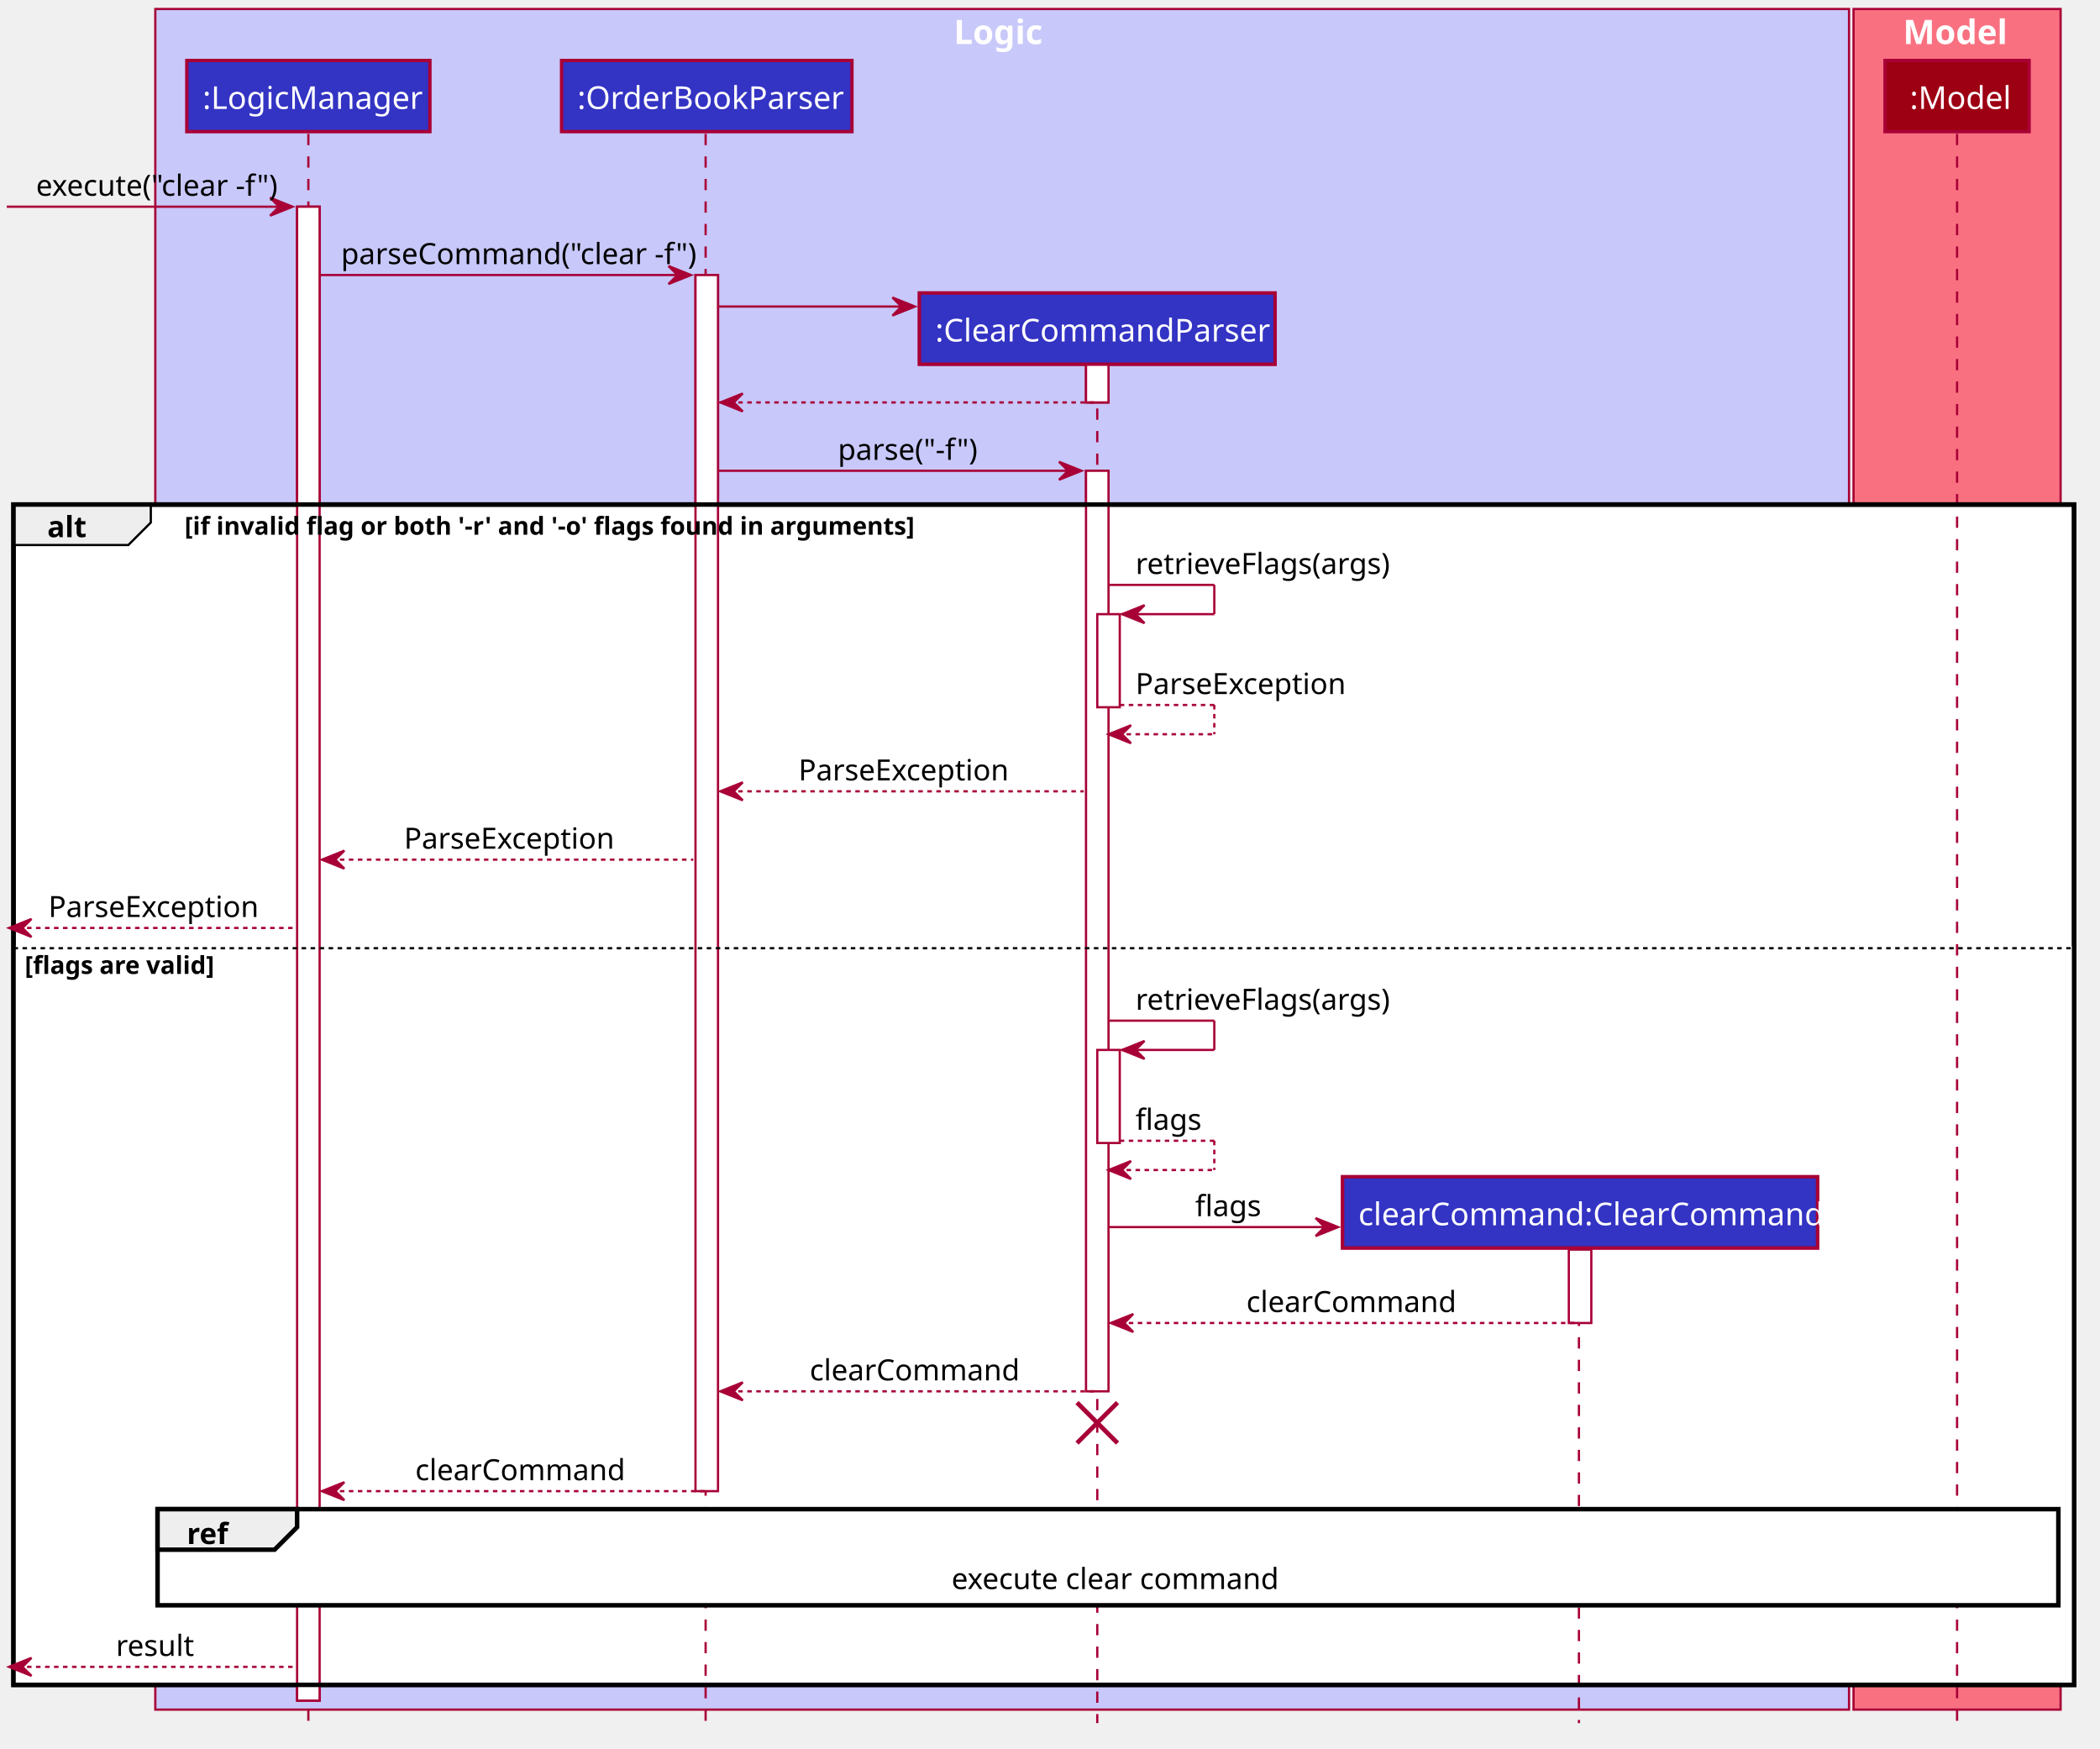
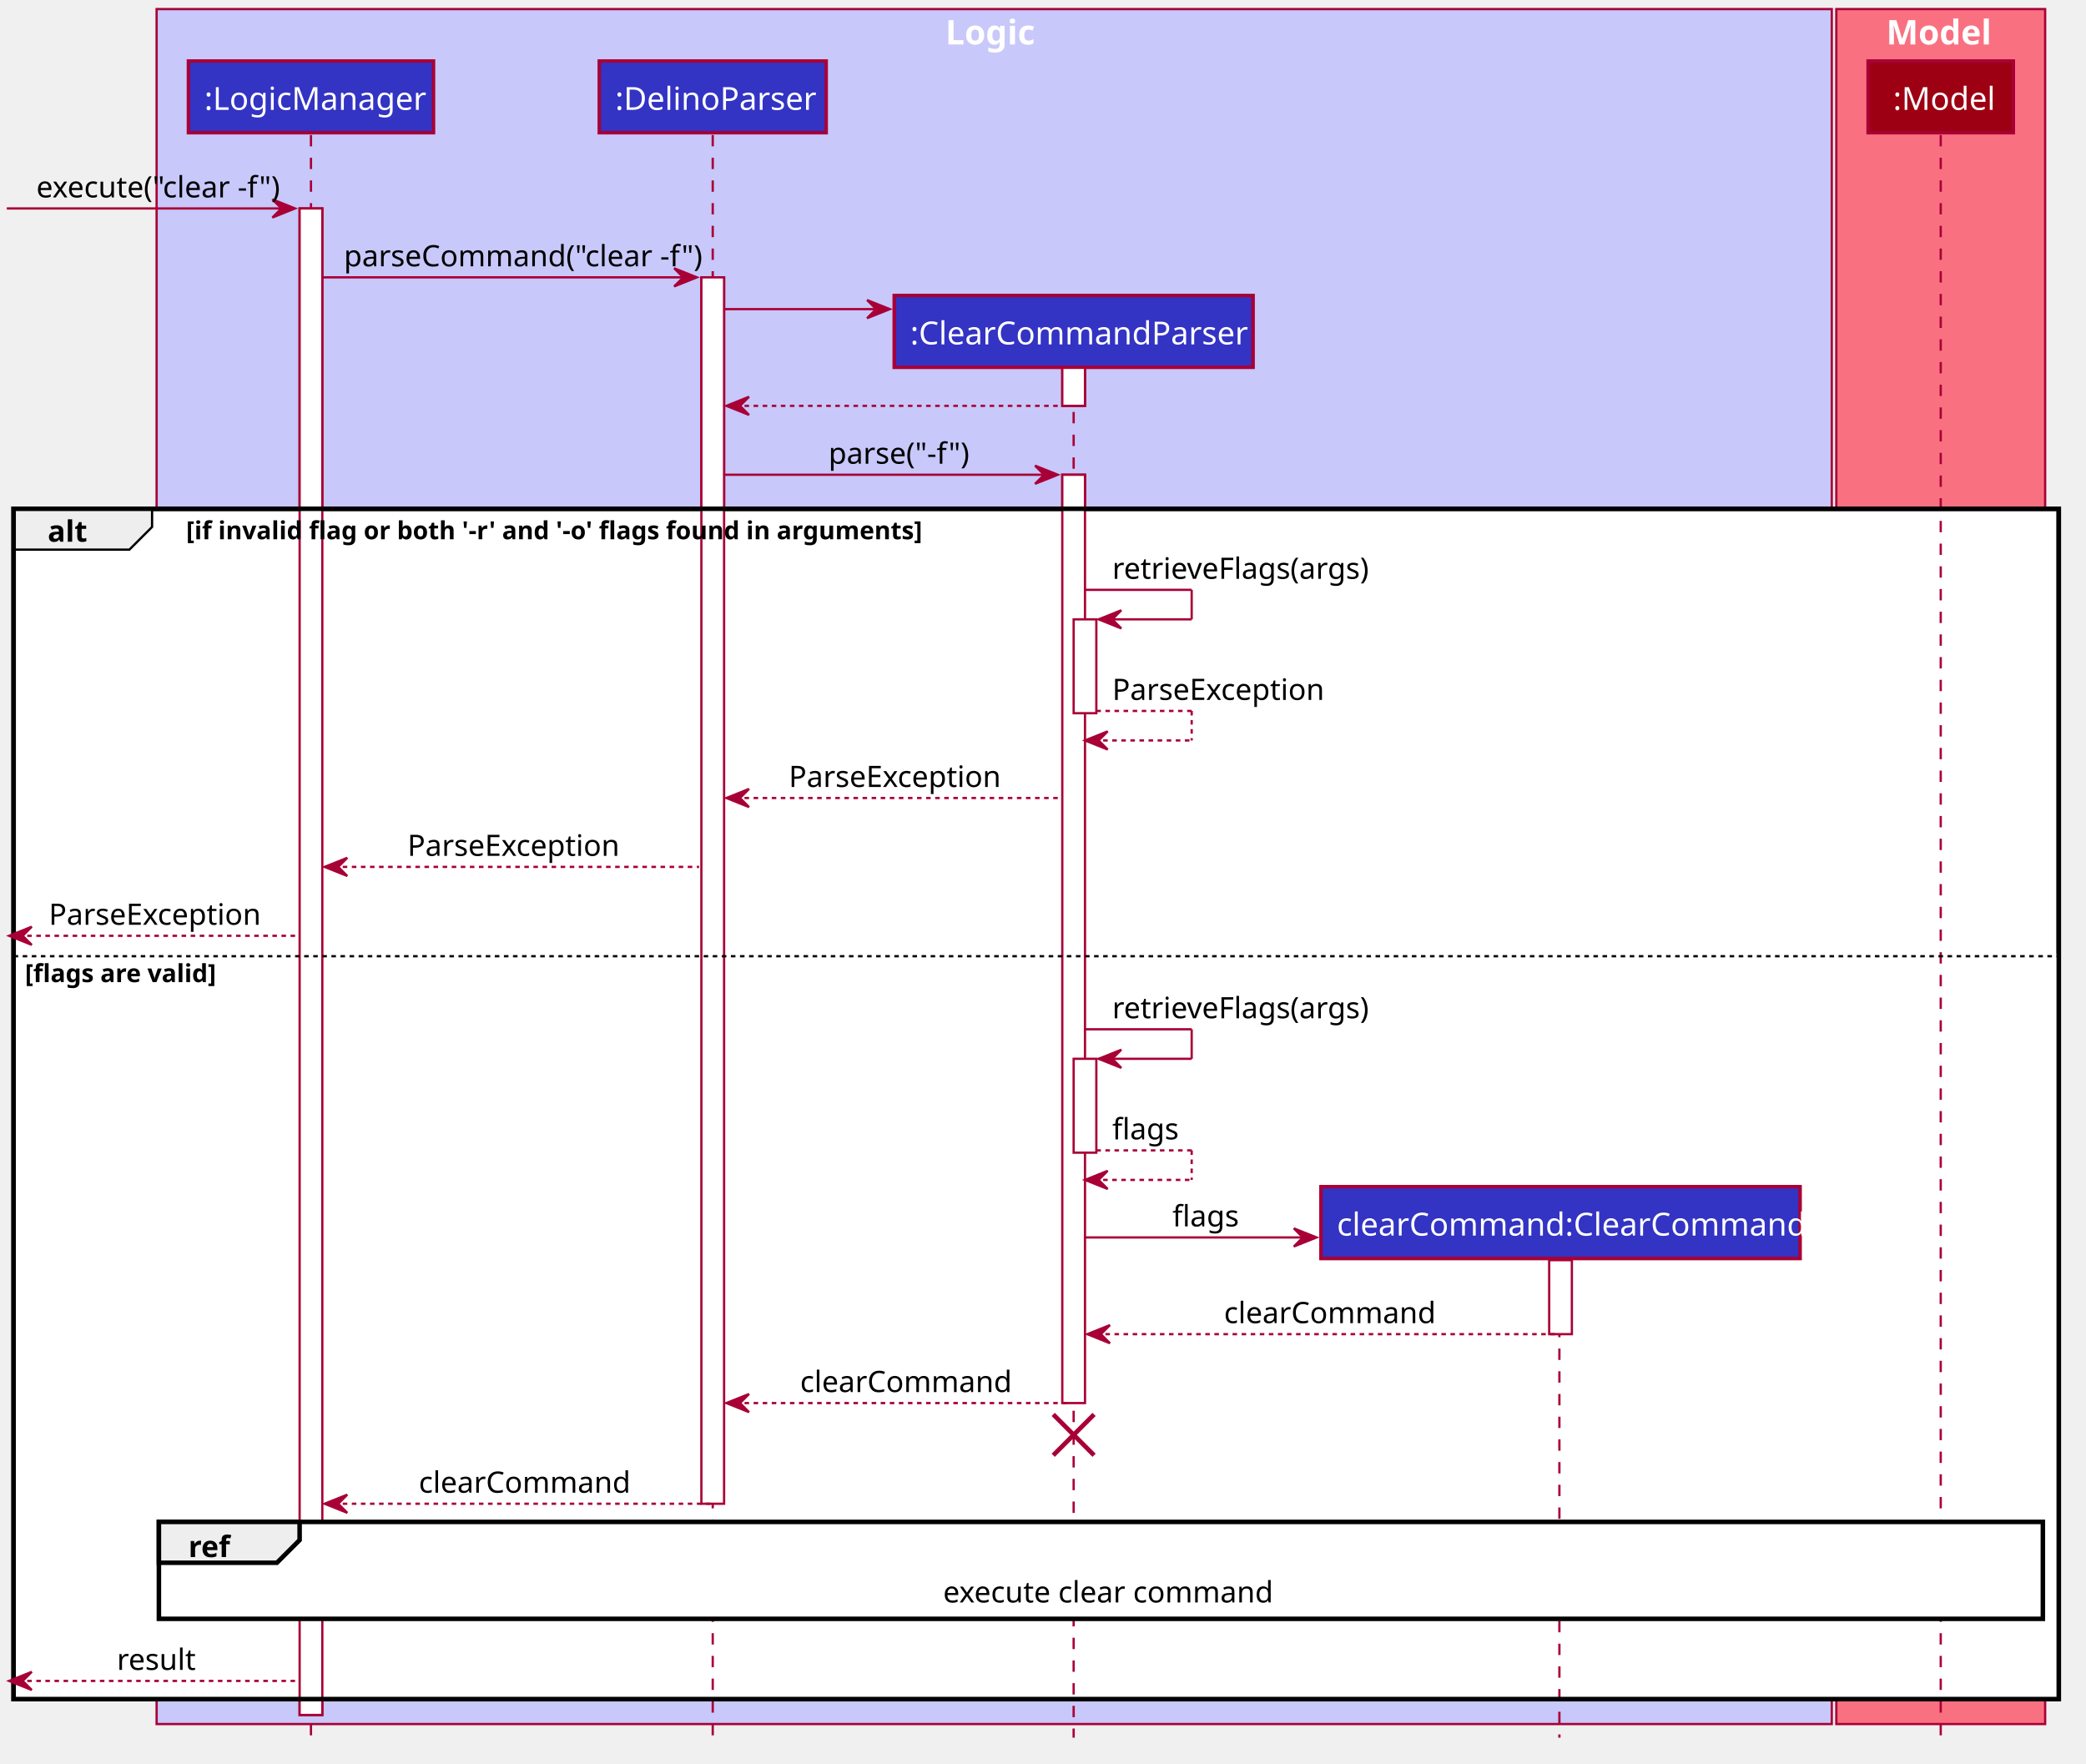
- <svg xmlns="http://www.w3.org/2000/svg" contentScriptType="application/ecmascript" contentStyleType="text/css" height="777px" preserveAspectRatio="none" style="width:933px;height:777px;" version="1.1" viewBox="0 0 933 777" width="933px" zoomAndPan="magnify">
+ <svg xmlns="http://www.w3.org/2000/svg" contentScriptType="application/ecmascript" contentStyleType="text/css" height="777px" preserveAspectRatio="none" style="width:919px;height:777px;" version="1.1" viewBox="0 0 919 777" width="919px" zoomAndPan="magnify">
  <defs />
  <g>
-     <rect fill="#C8C8FA" height="755.508" style="stroke: #A80036; stroke-width: 1.0;" width="752.5" x="69" y="4" />
-     <text fill="#FFFFFF" font-family="sans-serif" font-size="15" font-weight="bold" lengthAdjust="spacingAndGlyphs" textLength="39" x="423.75" y="19.571">Logic</text>
-     <rect fill="#F97181" height="755.508" style="stroke: #A80036; stroke-width: 1.0;" width="92" x="823.5" y="4" />
-     <text fill="#FFFFFF" font-family="sans-serif" font-size="15" font-weight="bold" lengthAdjust="spacingAndGlyphs" textLength="44" x="845.5" y="19.571">Model</text>
+     <rect fill="#C8C8FA" height="755.508" style="stroke: #A80036; stroke-width: 1.0;" width="738" x="69" y="4" />
+     <text fill="#FFFFFF" font-family="sans-serif" font-size="15" font-weight="bold" lengthAdjust="spacingAndGlyphs" textLength="39" x="416.5" y="19.571">Logic</text>
+     <rect fill="#F97181" height="755.508" style="stroke: #A80036; stroke-width: 1.0;" width="92" x="809" y="4" />
+     <text fill="#FFFFFF" font-family="sans-serif" font-size="15" font-weight="bold" lengthAdjust="spacingAndGlyphs" textLength="44" x="831" y="19.571">Model</text>
    <rect fill="#FFFFFF" height="663.68" style="stroke: #A80036; stroke-width: 1.0;" width="10" x="132" y="91.828" />
    <rect fill="#FFFFFF" height="540.273" style="stroke: #A80036; stroke-width: 1.0;" width="10" x="309" y="122.18" />
-     <rect fill="#FFFFFF" height="32.609" style="stroke: #A80036; stroke-width: 1.0;" width="10" x="482.5" y="146.18" />
-     <rect fill="#FFFFFF" height="408.961" style="stroke: #A80036; stroke-width: 1.0;" width="10" x="482.5" y="209.141" />
-     <rect fill="#FFFFFF" height="41.352" style="stroke: #A80036; stroke-width: 1.0;" width="10" x="487.5" y="272.844" />
-     <rect fill="#FFFFFF" height="41.352" style="stroke: #A80036; stroke-width: 1.0;" width="10" x="487.5" y="466.438" />
-     <rect fill="#FFFFFF" height="32.609" style="stroke: #A80036; stroke-width: 1.0;" width="10" x="697" y="555.141" />
-     <rect fill="#3333C4" height="31.609" style="stroke: #A80036; stroke-width: 1.5;" width="158" x="408.5" y="130.18" />
-     <text fill="#FFFFFF" font-family="sans-serif" font-size="14" lengthAdjust="spacingAndGlyphs" textLength="144" x="415.5" y="151.713">:ClearCommandParser</text>
-     <rect fill="#FFFFFF" height="524.367" style="stroke: #000000; stroke-width: 2.0;" width="915.5" x="6" y="224.141" />
-     <rect fill="#FFFFFF" height="328.258" style="stroke: none; stroke-width: 1.0;" width="915.5" x="6" y="420.25" />
-     <rect fill="#3333C4" height="31.609" style="stroke: #A80036; stroke-width: 1.5;" width="211" x="596.5" y="522.789" />
-     <text fill="#FFFFFF" font-family="sans-serif" font-size="14" lengthAdjust="spacingAndGlyphs" textLength="197" x="603.5" y="544.322">clearCommand:ClearCommand</text>
+     <rect fill="#FFFFFF" height="32.609" style="stroke: #A80036; stroke-width: 1.0;" width="10" x="468" y="146.18" />
+     <rect fill="#FFFFFF" height="408.961" style="stroke: #A80036; stroke-width: 1.0;" width="10" x="468" y="209.141" />
+     <rect fill="#FFFFFF" height="41.352" style="stroke: #A80036; stroke-width: 1.0;" width="10" x="473" y="272.844" />
+     <rect fill="#FFFFFF" height="41.352" style="stroke: #A80036; stroke-width: 1.0;" width="10" x="473" y="466.438" />
+     <rect fill="#FFFFFF" height="32.609" style="stroke: #A80036; stroke-width: 1.0;" width="10" x="682.5" y="555.141" />
+     <rect fill="#3333C4" height="31.609" style="stroke: #A80036; stroke-width: 1.5;" width="158" x="394" y="130.18" />
+     <text fill="#FFFFFF" font-family="sans-serif" font-size="14" lengthAdjust="spacingAndGlyphs" textLength="144" x="401" y="151.713">:ClearCommandParser</text>
+     <rect fill="#FFFFFF" height="524.367" style="stroke: #000000; stroke-width: 2.0;" width="901" x="6" y="224.141" />
+     <rect fill="#FFFFFF" height="328.258" style="stroke: none; stroke-width: 1.0;" width="901" x="6" y="420.25" />
+     <rect fill="#3333C4" height="31.609" style="stroke: #A80036; stroke-width: 1.5;" width="211" x="582" y="522.789" />
+     <text fill="#FFFFFF" font-family="sans-serif" font-size="14" lengthAdjust="spacingAndGlyphs" textLength="197" x="589" y="544.322">clearCommand:ClearCommand</text>
    <line style="stroke: #A80036; stroke-width: 1.0; stroke-dasharray: 5.0,5.0;" x1="137" x2="137" y1="59.477" y2="765.508" />
-     <line style="stroke: #A80036; stroke-width: 1.0; stroke-dasharray: 5.0,5.0;" x1="313.5" x2="313.5" y1="59.477" y2="765.508" />
-     <line style="stroke: #A80036; stroke-width: 1.0; stroke-dasharray: 5.0,5.0;" x1="487.5" x2="487.5" y1="161.484" y2="765.508" />
-     <line style="stroke: #A80036; stroke-width: 1.0; stroke-dasharray: 5.0,5.0;" x1="701.5" x2="701.5" y1="554.094" y2="765.508" />
-     <line style="stroke: #A80036; stroke-width: 1.0; stroke-dasharray: 5.0,5.0;" x1="869.5" x2="869.5" y1="59.477" y2="765.508" />
+     <line style="stroke: #A80036; stroke-width: 1.0; stroke-dasharray: 5.0,5.0;" x1="314" x2="314" y1="59.477" y2="765.508" />
+     <line style="stroke: #A80036; stroke-width: 1.0; stroke-dasharray: 5.0,5.0;" x1="473" x2="473" y1="161.484" y2="765.508" />
+     <line style="stroke: #A80036; stroke-width: 1.0; stroke-dasharray: 5.0,5.0;" x1="687" x2="687" y1="554.094" y2="765.508" />
+     <line style="stroke: #A80036; stroke-width: 1.0; stroke-dasharray: 5.0,5.0;" x1="855" x2="855" y1="59.477" y2="765.508" />
    <rect fill="#3333C4" height="31.609" style="stroke: #A80036; stroke-width: 1.5;" width="108" x="83" y="26.867" />
    <text fill="#FFFFFF" font-family="sans-serif" font-size="14" lengthAdjust="spacingAndGlyphs" textLength="94" x="90" y="48.4">:LogicManager</text>
-     <rect fill="#3333C4" height="31.609" style="stroke: #A80036; stroke-width: 1.5;" width="129" x="249.5" y="26.867" />
-     <text fill="#FFFFFF" font-family="sans-serif" font-size="14" lengthAdjust="spacingAndGlyphs" textLength="115" x="256.5" y="48.4">:OrderBookParser</text>
-     <rect fill="#9D0012" height="31.609" style="stroke: #A80036; stroke-width: 1.5;" width="64" x="837.5" y="26.867" />
-     <text fill="#FFFFFF" font-family="sans-serif" font-size="14" lengthAdjust="spacingAndGlyphs" textLength="42" x="848.5" y="48.4">:Model</text>
+     <rect fill="#3333C4" height="31.609" style="stroke: #A80036; stroke-width: 1.5;" width="100" x="264" y="26.867" />
+     <text fill="#FFFFFF" font-family="sans-serif" font-size="14" lengthAdjust="spacingAndGlyphs" textLength="86" x="271" y="48.4">:DelinoParser</text>
+     <rect fill="#9D0012" height="31.609" style="stroke: #A80036; stroke-width: 1.5;" width="64" x="823" y="26.867" />
+     <text fill="#FFFFFF" font-family="sans-serif" font-size="14" lengthAdjust="spacingAndGlyphs" textLength="42" x="834" y="48.4">:Model</text>
    <rect fill="#FFFFFF" height="663.68" style="stroke: #A80036; stroke-width: 1.0;" width="10" x="132" y="91.828" />
    <rect fill="#FFFFFF" height="540.273" style="stroke: #A80036; stroke-width: 1.0;" width="10" x="309" y="122.18" />
-     <rect fill="#FFFFFF" height="32.609" style="stroke: #A80036; stroke-width: 1.0;" width="10" x="482.5" y="146.18" />
-     <rect fill="#FFFFFF" height="408.961" style="stroke: #A80036; stroke-width: 1.0;" width="10" x="482.5" y="209.141" />
-     <rect fill="#FFFFFF" height="41.352" style="stroke: #A80036; stroke-width: 1.0;" width="10" x="487.5" y="272.844" />
-     <rect fill="#FFFFFF" height="41.352" style="stroke: #A80036; stroke-width: 1.0;" width="10" x="487.5" y="466.438" />
-     <rect fill="#FFFFFF" height="32.609" style="stroke: #A80036; stroke-width: 1.0;" width="10" x="697" y="555.141" />
+     <rect fill="#FFFFFF" height="32.609" style="stroke: #A80036; stroke-width: 1.0;" width="10" x="468" y="146.18" />
+     <rect fill="#FFFFFF" height="408.961" style="stroke: #A80036; stroke-width: 1.0;" width="10" x="468" y="209.141" />
+     <rect fill="#FFFFFF" height="41.352" style="stroke: #A80036; stroke-width: 1.0;" width="10" x="473" y="272.844" />
+     <rect fill="#FFFFFF" height="41.352" style="stroke: #A80036; stroke-width: 1.0;" width="10" x="473" y="466.438" />
+     <rect fill="#FFFFFF" height="32.609" style="stroke: #A80036; stroke-width: 1.0;" width="10" x="682.5" y="555.141" />
    <polygon fill="#A80036" points="120,87.828,130,91.828,120,95.828,124,91.828" style="stroke: #A80036; stroke-width: 1.0;" />
    <line style="stroke: #A80036; stroke-width: 1.0;" x1="3" x2="126" y1="91.828" y2="91.828" />
    <text fill="#000000" font-family="sans-serif" font-size="13" lengthAdjust="spacingAndGlyphs" textLength="103" x="16" y="86.972">execute("clear -f")</text>
    <polygon fill="#A80036" points="297,118.18,307,122.18,297,126.18,301,122.18" style="stroke: #A80036; stroke-width: 1.0;" />
    <line style="stroke: #A80036; stroke-width: 1.0;" x1="142" x2="303" y1="122.18" y2="122.18" />
    <text fill="#000000" font-family="sans-serif" font-size="13" lengthAdjust="spacingAndGlyphs" textLength="148" x="151.5" y="117.323">parseCommand("clear -f")</text>
-     <polygon fill="#A80036" points="396.5,132.18,406.5,136.18,396.5,140.18,400.5,136.18" style="stroke: #A80036; stroke-width: 1.0;" />
-     <line style="stroke: #A80036; stroke-width: 1.0;" x1="319" x2="402.5" y1="136.18" y2="136.18" />
-     <rect fill="#3333C4" height="31.609" style="stroke: #A80036; stroke-width: 1.5;" width="158" x="408.5" y="130.18" />
-     <text fill="#FFFFFF" font-family="sans-serif" font-size="14" lengthAdjust="spacingAndGlyphs" textLength="144" x="415.5" y="151.713">:ClearCommandParser</text>
+     <polygon fill="#A80036" points="382,132.18,392,136.18,382,140.18,386,136.18" style="stroke: #A80036; stroke-width: 1.0;" />
+     <line style="stroke: #A80036; stroke-width: 1.0;" x1="319" x2="388" y1="136.18" y2="136.18" />
+     <rect fill="#3333C4" height="31.609" style="stroke: #A80036; stroke-width: 1.5;" width="158" x="394" y="130.18" />
+     <text fill="#FFFFFF" font-family="sans-serif" font-size="14" lengthAdjust="spacingAndGlyphs" textLength="144" x="401" y="151.713">:ClearCommandParser</text>
    <polygon fill="#A80036" points="330,174.789,320,178.789,330,182.789,326,178.789" style="stroke: #A80036; stroke-width: 1.0;" />
-     <line style="stroke: #A80036; stroke-width: 1.0; stroke-dasharray: 2.0,2.0;" x1="324" x2="486.5" y1="178.789" y2="178.789" />
-     <polygon fill="#A80036" points="470.5,205.141,480.5,209.141,470.5,213.141,474.5,209.141" style="stroke: #A80036; stroke-width: 1.0;" />
-     <line style="stroke: #A80036; stroke-width: 1.0;" x1="319" x2="476.5" y1="209.141" y2="209.141" />
-     <text fill="#000000" font-family="sans-serif" font-size="13" lengthAdjust="spacingAndGlyphs" textLength="57" x="372.25" y="204.284">parse("-f")</text>
+     <line style="stroke: #A80036; stroke-width: 1.0; stroke-dasharray: 2.0,2.0;" x1="324" x2="472" y1="178.789" y2="178.789" />
+     <polygon fill="#A80036" points="456,205.141,466,209.141,456,213.141,460,209.141" style="stroke: #A80036; stroke-width: 1.0;" />
+     <line style="stroke: #A80036; stroke-width: 1.0;" x1="319" x2="462" y1="209.141" y2="209.141" />
+     <text fill="#000000" font-family="sans-serif" font-size="13" lengthAdjust="spacingAndGlyphs" textLength="57" x="365" y="204.284">parse("-f")</text>
    <path d="M6,224.141 L67,224.141 L67,232.141 L57,242.141 L6,242.141 L6,224.141 " fill="#EEEEEE" style="stroke: #000000; stroke-width: 1.0;" />
-     <rect fill="none" height="524.367" style="stroke: #000000; stroke-width: 2.0;" width="915.5" x="6" y="224.141" />
+     <rect fill="none" height="524.367" style="stroke: #000000; stroke-width: 2.0;" width="901" x="6" y="224.141" />
    <text fill="#000000" font-family="sans-serif" font-size="13" font-weight="bold" lengthAdjust="spacingAndGlyphs" textLength="16" x="21" y="238.636">alt</text>
    <text fill="#000000" font-family="sans-serif" font-size="11" font-weight="bold" lengthAdjust="spacingAndGlyphs" textLength="325" x="82" y="237.56">[if invalid flag or both '-r' and '-o' flags  found in arguments]</text>
-     <line style="stroke: #A80036; stroke-width: 1.0;" x1="492.5" x2="539.5" y1="259.844" y2="259.844" />
-     <line style="stroke: #A80036; stroke-width: 1.0;" x1="539.5" x2="539.5" y1="259.844" y2="272.844" />
-     <line style="stroke: #A80036; stroke-width: 1.0;" x1="498.5" x2="539.5" y1="272.844" y2="272.844" />
-     <polygon fill="#A80036" points="508.5,268.844,498.5,272.844,508.5,276.844,504.5,272.844" style="stroke: #A80036; stroke-width: 1.0;" />
-     <text fill="#000000" font-family="sans-serif" font-size="13" lengthAdjust="spacingAndGlyphs" textLength="106" x="504.5" y="254.987">retrieveFlags(args)</text>
-     <line style="stroke: #A80036; stroke-width: 1.0; stroke-dasharray: 2.0,2.0;" x1="497.5" x2="539.5" y1="313.195" y2="313.195" />
-     <line style="stroke: #A80036; stroke-width: 1.0; stroke-dasharray: 2.0,2.0;" x1="539.5" x2="539.5" y1="313.195" y2="326.195" />
-     <line style="stroke: #A80036; stroke-width: 1.0; stroke-dasharray: 2.0,2.0;" x1="492.5" x2="539.5" y1="326.195" y2="326.195" />
-     <polygon fill="#A80036" points="502.5,322.195,492.5,326.195,502.5,330.195,498.5,326.195" style="stroke: #A80036; stroke-width: 1.0;" />
-     <text fill="#000000" font-family="sans-serif" font-size="13" lengthAdjust="spacingAndGlyphs" textLength="92" x="504.5" y="308.339">ParseException</text>
+     <line style="stroke: #A80036; stroke-width: 1.0;" x1="478" x2="525" y1="259.844" y2="259.844" />
+     <line style="stroke: #A80036; stroke-width: 1.0;" x1="525" x2="525" y1="259.844" y2="272.844" />
+     <line style="stroke: #A80036; stroke-width: 1.0;" x1="484" x2="525" y1="272.844" y2="272.844" />
+     <polygon fill="#A80036" points="494,268.844,484,272.844,494,276.844,490,272.844" style="stroke: #A80036; stroke-width: 1.0;" />
+     <text fill="#000000" font-family="sans-serif" font-size="13" lengthAdjust="spacingAndGlyphs" textLength="106" x="490" y="254.987">retrieveFlags(args)</text>
+     <line style="stroke: #A80036; stroke-width: 1.0; stroke-dasharray: 2.0,2.0;" x1="483" x2="525" y1="313.195" y2="313.195" />
+     <line style="stroke: #A80036; stroke-width: 1.0; stroke-dasharray: 2.0,2.0;" x1="525" x2="525" y1="313.195" y2="326.195" />
+     <line style="stroke: #A80036; stroke-width: 1.0; stroke-dasharray: 2.0,2.0;" x1="478" x2="525" y1="326.195" y2="326.195" />
+     <polygon fill="#A80036" points="488,322.195,478,326.195,488,330.195,484,326.195" style="stroke: #A80036; stroke-width: 1.0;" />
+     <text fill="#000000" font-family="sans-serif" font-size="13" lengthAdjust="spacingAndGlyphs" textLength="92" x="490" y="308.339">ParseException</text>
    <polygon fill="#A80036" points="330,347.547,320,351.547,330,355.547,326,351.547" style="stroke: #A80036; stroke-width: 1.0;" />
-     <line style="stroke: #A80036; stroke-width: 1.0; stroke-dasharray: 2.0,2.0;" x1="324" x2="481.5" y1="351.547" y2="351.547" />
-     <text fill="#000000" font-family="sans-serif" font-size="13" lengthAdjust="spacingAndGlyphs" textLength="92" x="354.75" y="346.69">ParseException</text>
+     <line style="stroke: #A80036; stroke-width: 1.0; stroke-dasharray: 2.0,2.0;" x1="324" x2="467" y1="351.547" y2="351.547" />
+     <text fill="#000000" font-family="sans-serif" font-size="13" lengthAdjust="spacingAndGlyphs" textLength="92" x="347.5" y="346.69">ParseException</text>
    <polygon fill="#A80036" points="153,377.898,143,381.898,153,385.898,149,381.898" style="stroke: #A80036; stroke-width: 1.0;" />
    <line style="stroke: #A80036; stroke-width: 1.0; stroke-dasharray: 2.0,2.0;" x1="147" x2="308" y1="381.898" y2="381.898" />
    <text fill="#000000" font-family="sans-serif" font-size="13" lengthAdjust="spacingAndGlyphs" textLength="92" x="179.5" y="377.042">ParseException</text>
    <polygon fill="#A80036" points="14,408.25,4,412.25,14,416.25,10,412.25" style="stroke: #A80036; stroke-width: 1.0;" />
    <line style="stroke: #A80036; stroke-width: 1.0; stroke-dasharray: 2.0,2.0;" x1="8" x2="131" y1="412.25" y2="412.25" />
    <text fill="#000000" font-family="sans-serif" font-size="13" lengthAdjust="spacingAndGlyphs" textLength="92" x="21.5" y="407.394">ParseException</text>
-     <line style="stroke: #000000; stroke-width: 1.0; stroke-dasharray: 2.0,2.0;" x1="6" x2="921.5" y1="421.25" y2="421.25" />
+     <line style="stroke: #000000; stroke-width: 1.0; stroke-dasharray: 2.0,2.0;" x1="6" x2="907" y1="421.25" y2="421.25" />
    <text fill="#000000" font-family="sans-serif" font-size="11" font-weight="bold" lengthAdjust="spacingAndGlyphs" textLength="84" x="11" y="432.669">[flags are valid]</text>
-     <line style="stroke: #A80036; stroke-width: 1.0;" x1="492.5" x2="539.5" y1="453.438" y2="453.438" />
-     <line style="stroke: #A80036; stroke-width: 1.0;" x1="539.5" x2="539.5" y1="453.438" y2="466.438" />
-     <line style="stroke: #A80036; stroke-width: 1.0;" x1="498.5" x2="539.5" y1="466.438" y2="466.438" />
-     <polygon fill="#A80036" points="508.5,462.438,498.5,466.438,508.5,470.438,504.5,466.438" style="stroke: #A80036; stroke-width: 1.0;" />
-     <text fill="#000000" font-family="sans-serif" font-size="13" lengthAdjust="spacingAndGlyphs" textLength="106" x="504.5" y="448.581">retrieveFlags(args)</text>
-     <line style="stroke: #A80036; stroke-width: 1.0; stroke-dasharray: 2.0,2.0;" x1="497.5" x2="539.5" y1="506.789" y2="506.789" />
-     <line style="stroke: #A80036; stroke-width: 1.0; stroke-dasharray: 2.0,2.0;" x1="539.5" x2="539.5" y1="506.789" y2="519.789" />
-     <line style="stroke: #A80036; stroke-width: 1.0; stroke-dasharray: 2.0,2.0;" x1="492.5" x2="539.5" y1="519.789" y2="519.789" />
-     <polygon fill="#A80036" points="502.5,515.789,492.5,519.789,502.5,523.789,498.5,519.789" style="stroke: #A80036; stroke-width: 1.0;" />
-     <text fill="#000000" font-family="sans-serif" font-size="13" lengthAdjust="spacingAndGlyphs" textLength="27" x="504.5" y="501.933">flags</text>
-     <polygon fill="#A80036" points="584.5,541.141,594.5,545.141,584.5,549.141,588.5,545.141" style="stroke: #A80036; stroke-width: 1.0;" />
-     <line style="stroke: #A80036; stroke-width: 1.0;" x1="492.5" x2="590.5" y1="545.141" y2="545.141" />
-     <text fill="#000000" font-family="sans-serif" font-size="13" lengthAdjust="spacingAndGlyphs" textLength="27" x="531" y="540.284">flags</text>
-     <rect fill="#3333C4" height="31.609" style="stroke: #A80036; stroke-width: 1.5;" width="211" x="596.5" y="522.789" />
-     <text fill="#FFFFFF" font-family="sans-serif" font-size="14" lengthAdjust="spacingAndGlyphs" textLength="197" x="603.5" y="544.322">clearCommand:ClearCommand</text>
-     <polygon fill="#A80036" points="503.5,583.75,493.5,587.75,503.5,591.75,499.5,587.75" style="stroke: #A80036; stroke-width: 1.0;" />
-     <line style="stroke: #A80036; stroke-width: 1.0; stroke-dasharray: 2.0,2.0;" x1="497.5" x2="701" y1="587.75" y2="587.75" />
-     <text fill="#000000" font-family="sans-serif" font-size="13" lengthAdjust="spacingAndGlyphs" textLength="87" x="553.75" y="582.894">clearCommand</text>
+     <line style="stroke: #A80036; stroke-width: 1.0;" x1="478" x2="525" y1="453.438" y2="453.438" />
+     <line style="stroke: #A80036; stroke-width: 1.0;" x1="525" x2="525" y1="453.438" y2="466.438" />
+     <line style="stroke: #A80036; stroke-width: 1.0;" x1="484" x2="525" y1="466.438" y2="466.438" />
+     <polygon fill="#A80036" points="494,462.438,484,466.438,494,470.438,490,466.438" style="stroke: #A80036; stroke-width: 1.0;" />
+     <text fill="#000000" font-family="sans-serif" font-size="13" lengthAdjust="spacingAndGlyphs" textLength="106" x="490" y="448.581">retrieveFlags(args)</text>
+     <line style="stroke: #A80036; stroke-width: 1.0; stroke-dasharray: 2.0,2.0;" x1="483" x2="525" y1="506.789" y2="506.789" />
+     <line style="stroke: #A80036; stroke-width: 1.0; stroke-dasharray: 2.0,2.0;" x1="525" x2="525" y1="506.789" y2="519.789" />
+     <line style="stroke: #A80036; stroke-width: 1.0; stroke-dasharray: 2.0,2.0;" x1="478" x2="525" y1="519.789" y2="519.789" />
+     <polygon fill="#A80036" points="488,515.789,478,519.789,488,523.789,484,519.789" style="stroke: #A80036; stroke-width: 1.0;" />
+     <text fill="#000000" font-family="sans-serif" font-size="13" lengthAdjust="spacingAndGlyphs" textLength="27" x="490" y="501.933">flags</text>
+     <polygon fill="#A80036" points="570,541.141,580,545.141,570,549.141,574,545.141" style="stroke: #A80036; stroke-width: 1.0;" />
+     <line style="stroke: #A80036; stroke-width: 1.0;" x1="478" x2="576" y1="545.141" y2="545.141" />
+     <text fill="#000000" font-family="sans-serif" font-size="13" lengthAdjust="spacingAndGlyphs" textLength="27" x="516.5" y="540.284">flags</text>
+     <rect fill="#3333C4" height="31.609" style="stroke: #A80036; stroke-width: 1.5;" width="211" x="582" y="522.789" />
+     <text fill="#FFFFFF" font-family="sans-serif" font-size="14" lengthAdjust="spacingAndGlyphs" textLength="197" x="589" y="544.322">clearCommand:ClearCommand</text>
+     <polygon fill="#A80036" points="489,583.75,479,587.75,489,591.75,485,587.75" style="stroke: #A80036; stroke-width: 1.0;" />
+     <line style="stroke: #A80036; stroke-width: 1.0; stroke-dasharray: 2.0,2.0;" x1="483" x2="686.5" y1="587.75" y2="587.75" />
+     <text fill="#000000" font-family="sans-serif" font-size="13" lengthAdjust="spacingAndGlyphs" textLength="87" x="539.25" y="582.894">clearCommand</text>
    <polygon fill="#A80036" points="330,614.102,320,618.102,330,622.102,326,618.102" style="stroke: #A80036; stroke-width: 1.0;" />
-     <line style="stroke: #A80036; stroke-width: 1.0; stroke-dasharray: 2.0,2.0;" x1="324" x2="486.5" y1="618.102" y2="618.102" />
-     <text fill="#000000" font-family="sans-serif" font-size="13" lengthAdjust="spacingAndGlyphs" textLength="87" x="359.75" y="613.245">clearCommand</text>
-     <line style="stroke: #A80036; stroke-width: 2.0;" x1="478.5" x2="496.5" y1="623.102" y2="641.102" />
-     <line style="stroke: #A80036; stroke-width: 2.0;" x1="478.5" x2="496.5" y1="641.102" y2="623.102" />
+     <line style="stroke: #A80036; stroke-width: 1.0; stroke-dasharray: 2.0,2.0;" x1="324" x2="472" y1="618.102" y2="618.102" />
+     <text fill="#000000" font-family="sans-serif" font-size="13" lengthAdjust="spacingAndGlyphs" textLength="87" x="352.5" y="613.245">clearCommand</text>
+     <line style="stroke: #A80036; stroke-width: 2.0;" x1="464" x2="482" y1="623.102" y2="641.102" />
+     <line style="stroke: #A80036; stroke-width: 2.0;" x1="464" x2="482" y1="641.102" y2="623.102" />
    <polygon fill="#A80036" points="153,658.453,143,662.453,153,666.453,149,662.453" style="stroke: #A80036; stroke-width: 1.0;" />
    <line style="stroke: #A80036; stroke-width: 1.0; stroke-dasharray: 2.0,2.0;" x1="147" x2="313" y1="662.453" y2="662.453" />
    <text fill="#000000" font-family="sans-serif" font-size="13" lengthAdjust="spacingAndGlyphs" textLength="87" x="184.5" y="657.597">clearCommand</text>
-     <rect fill="#FFFFFF" height="42.703" style="stroke: #000000; stroke-width: 2.0;" width="844.5" x="70" y="670.453" />
+     <rect fill="#FFFFFF" height="42.703" style="stroke: #000000; stroke-width: 2.0;" width="830" x="70" y="670.453" />
    <polygon fill="#EEEEEE" points="70,670.453,132,670.453,132,678.453,122,688.453,70,688.453,70,670.453" style="stroke: #000000; stroke-width: 2.0;" />
    <text fill="#000000" font-family="sans-serif" font-size="13" font-weight="bold" lengthAdjust="spacingAndGlyphs" textLength="17" x="83" y="685.948">ref</text>
-     <text fill="#000000" font-family="sans-serif" font-size="13" lengthAdjust="spacingAndGlyphs" textLength="139" x="422.75" y="705.948">execute clear command</text>
+     <text fill="#000000" font-family="sans-serif" font-size="13" lengthAdjust="spacingAndGlyphs" textLength="139" x="415.5" y="705.948">execute clear command</text>
    <polygon fill="#A80036" points="14,736.508,4,740.508,14,744.508,10,740.508" style="stroke: #A80036; stroke-width: 1.0;" />
    <line style="stroke: #A80036; stroke-width: 1.0; stroke-dasharray: 2.0,2.0;" x1="8" x2="131" y1="740.508" y2="740.508" />
    <text fill="#000000" font-family="sans-serif" font-size="13" lengthAdjust="spacingAndGlyphs" textLength="32" x="51.5" y="735.651">result</text>
  </g>
</svg>
